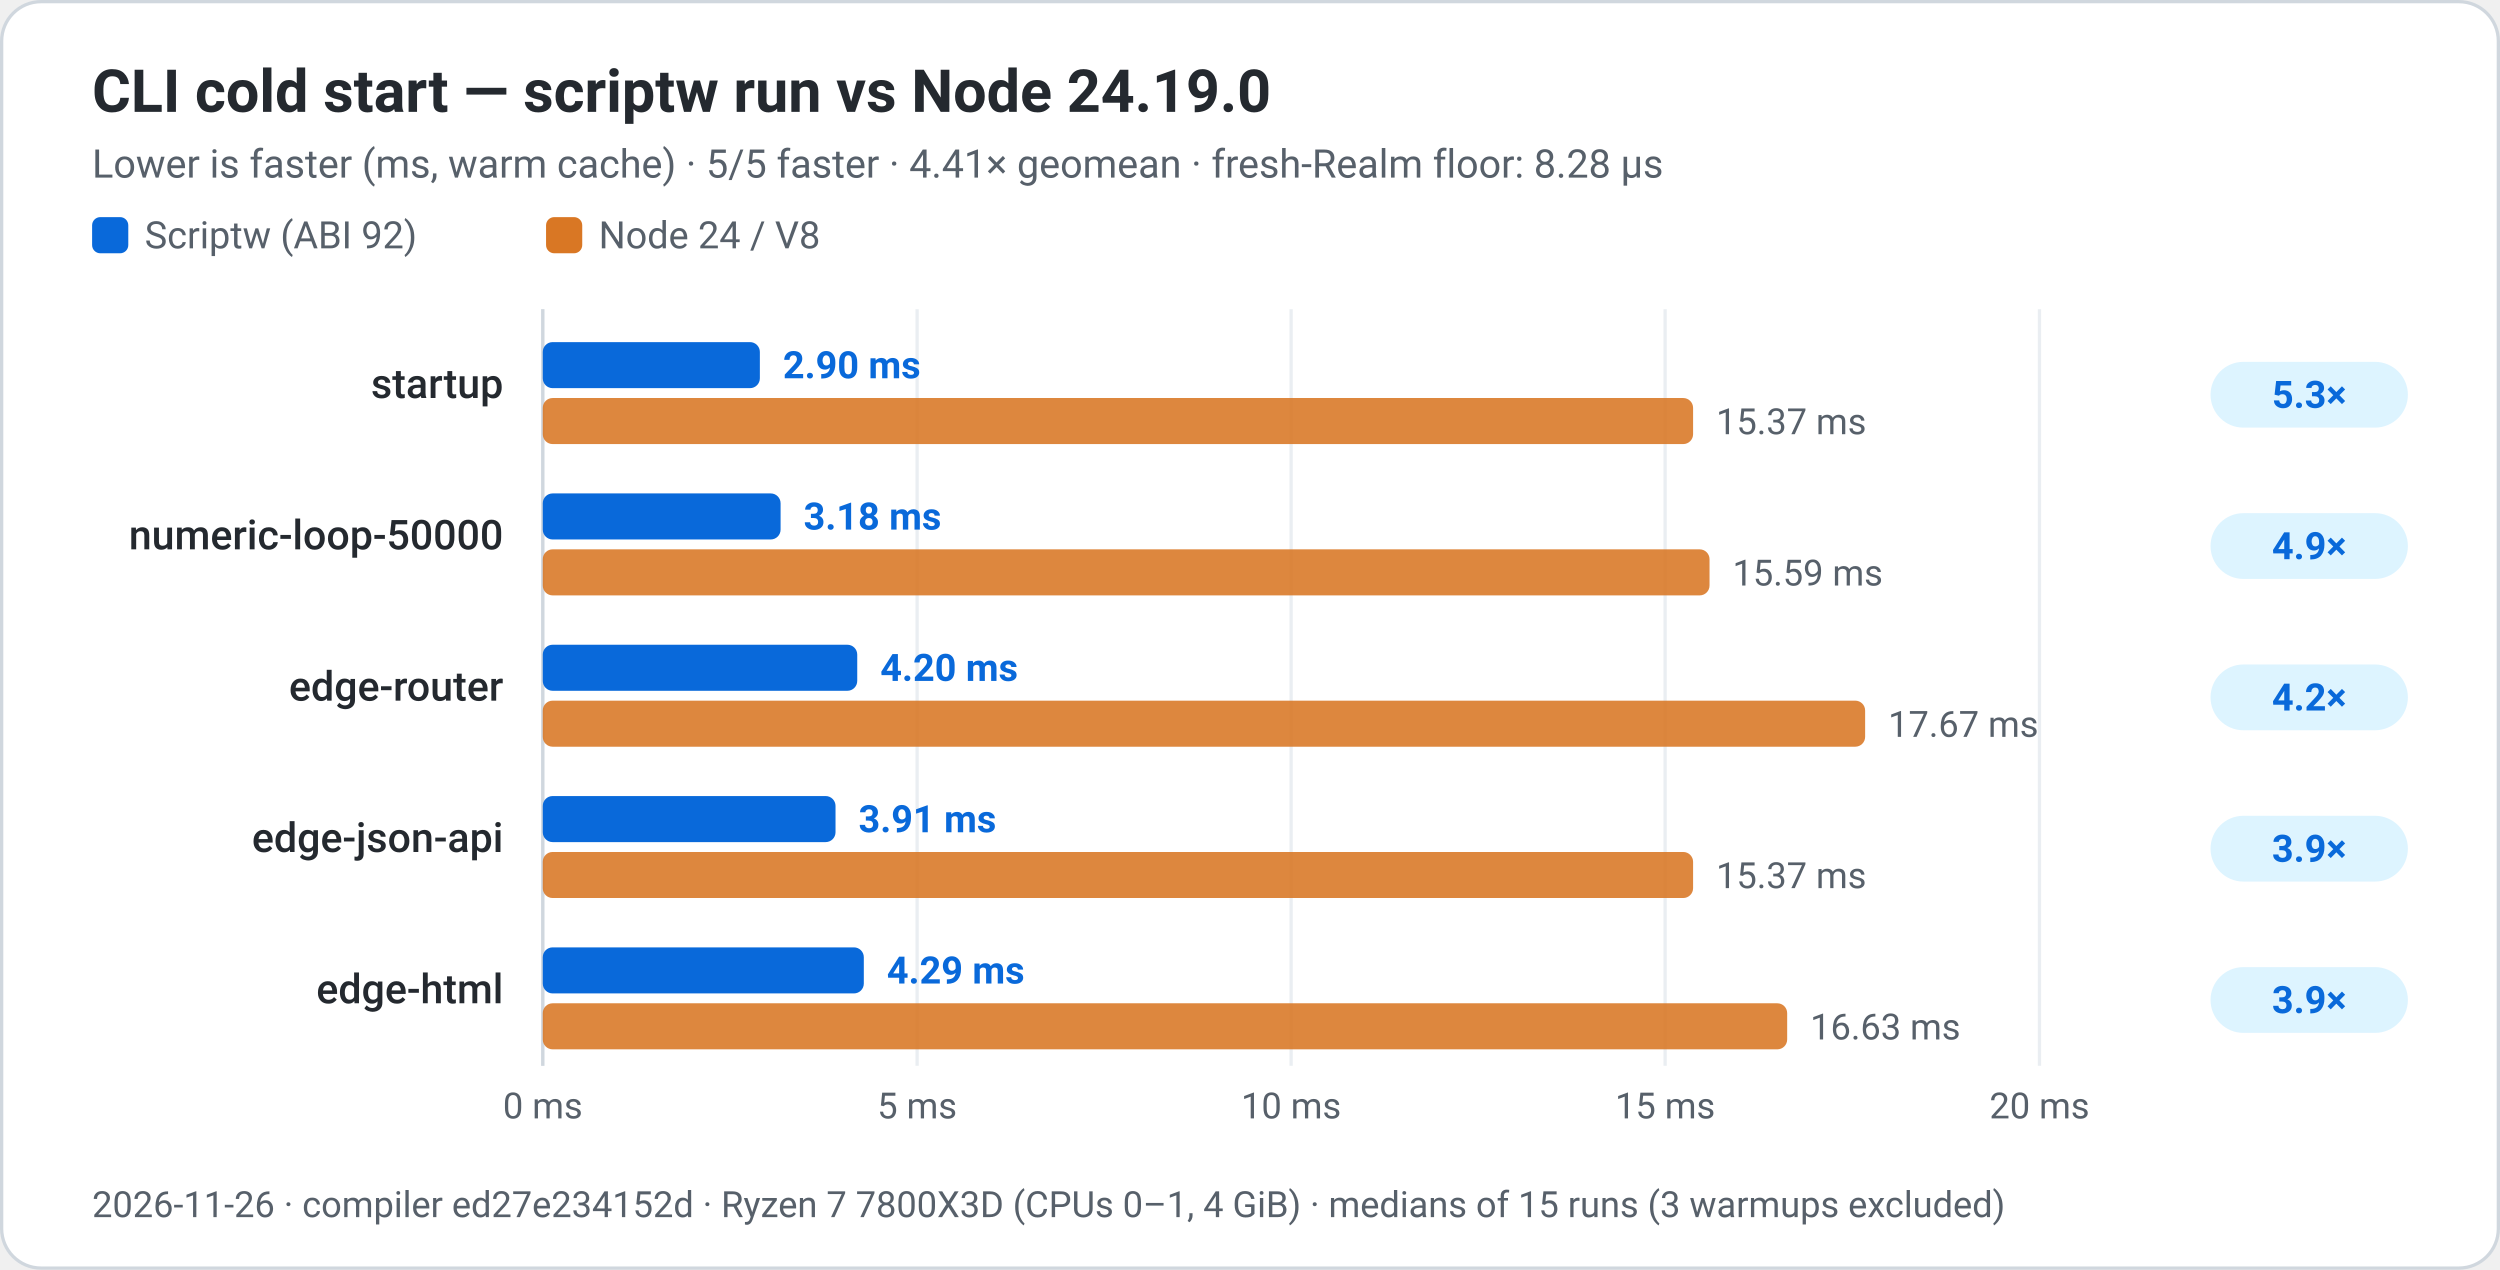
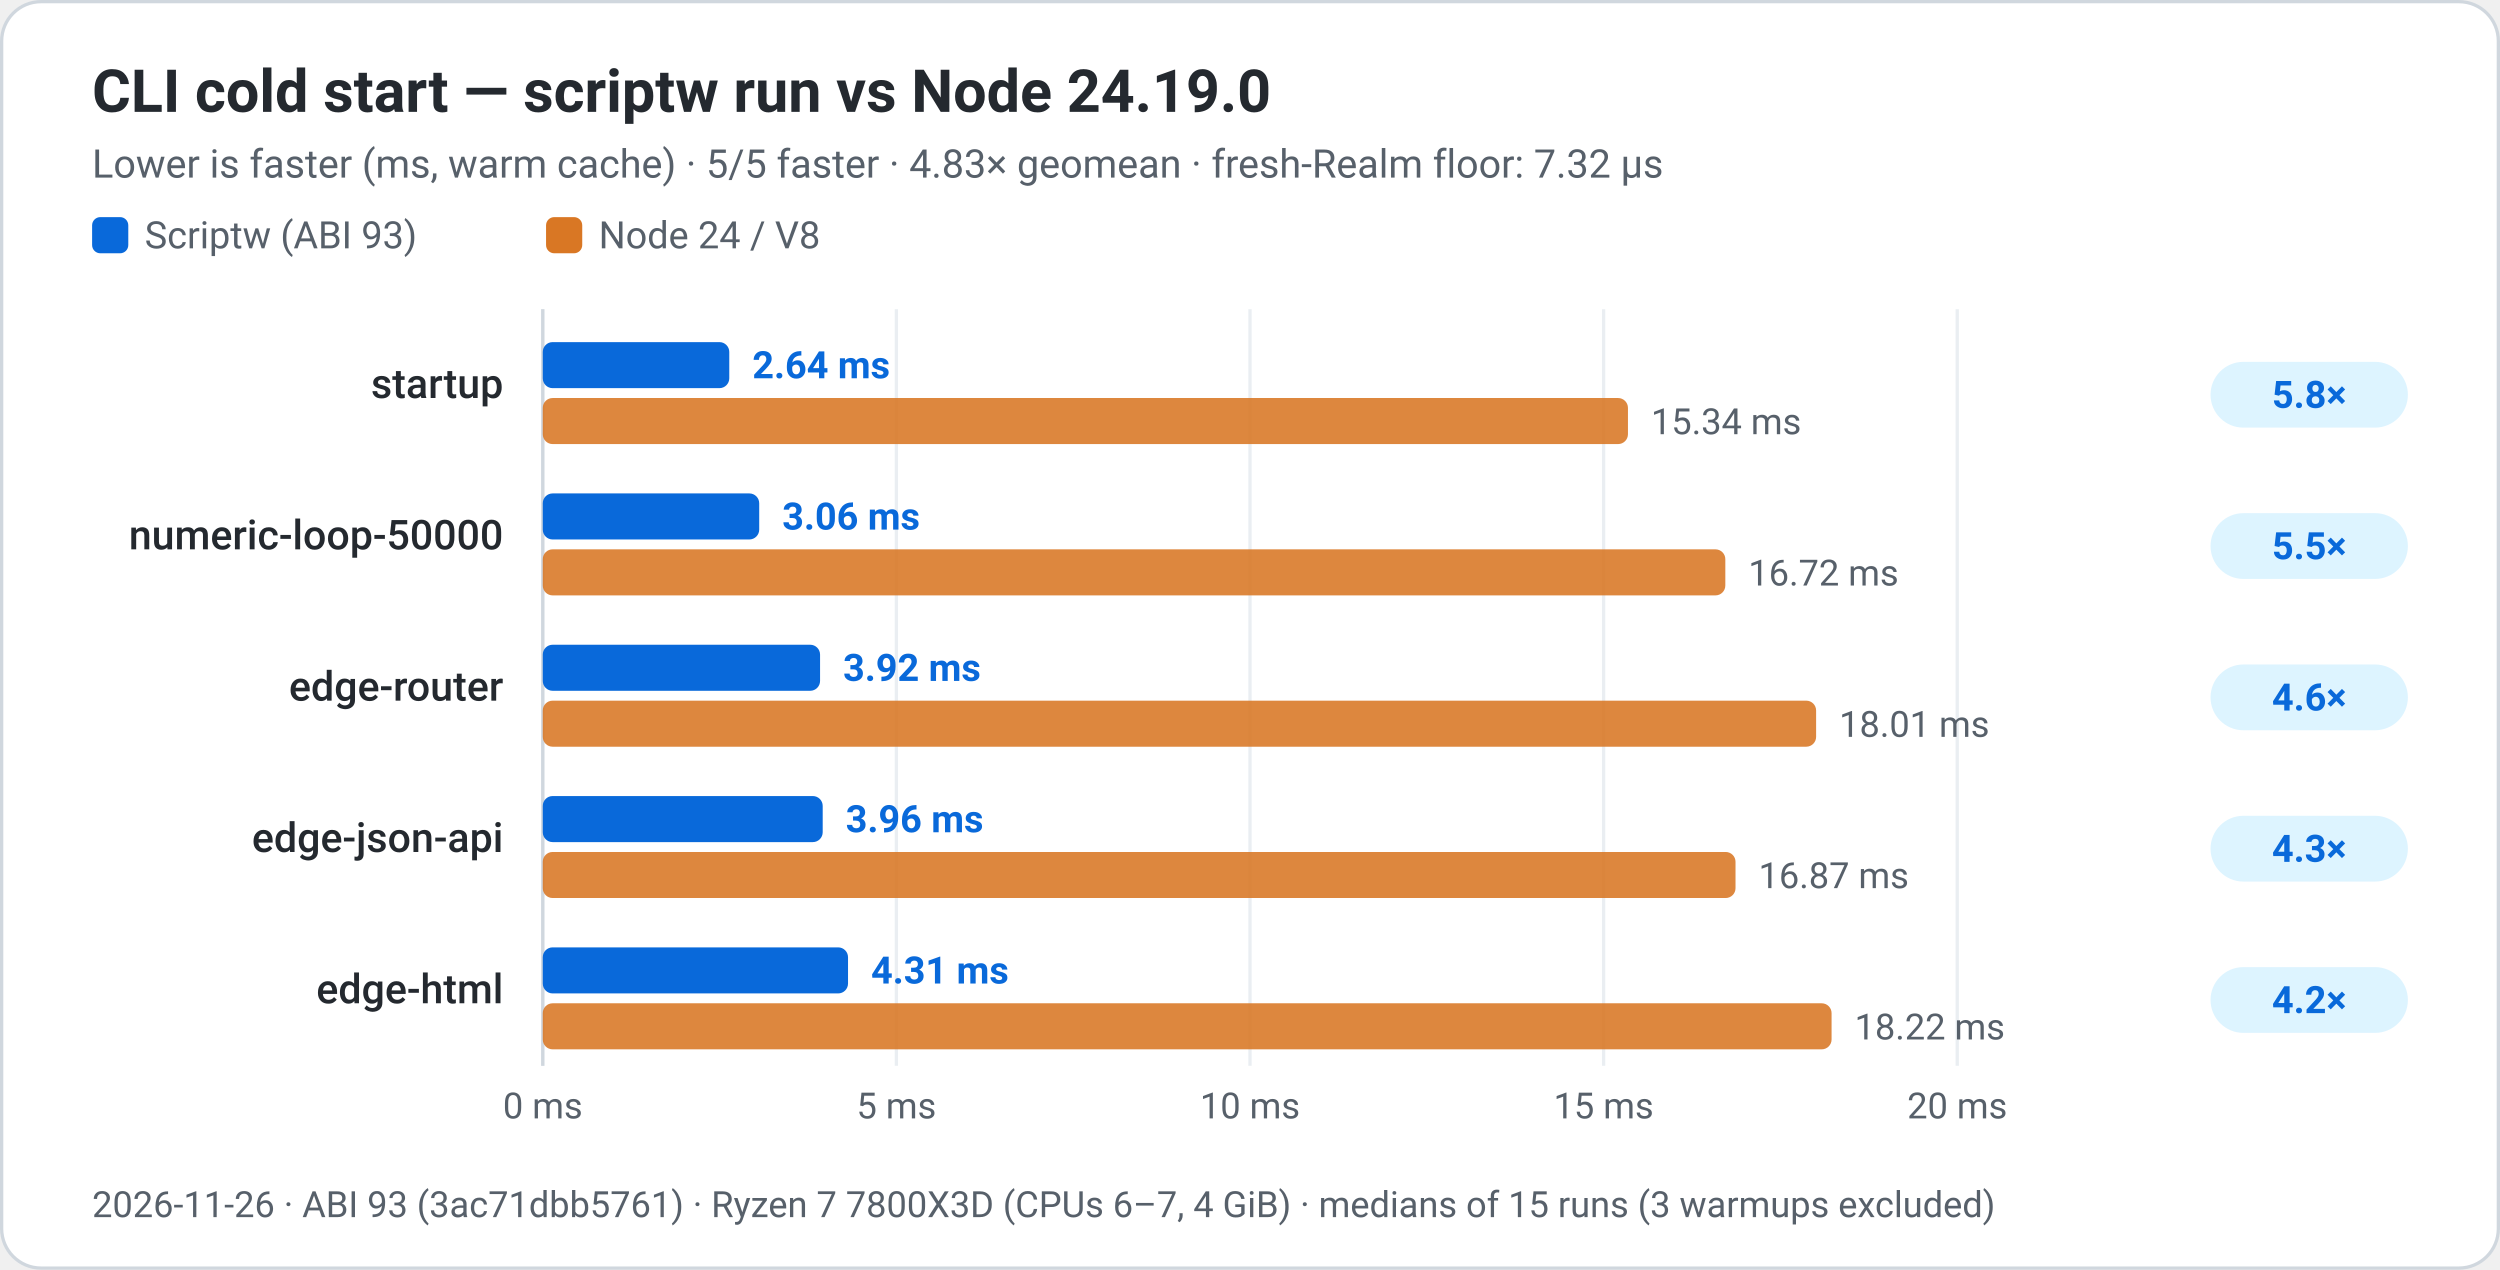
<svg xmlns="http://www.w3.org/2000/svg" width="760" height="386" viewBox="0 0 760 386" role="img" aria-labelledby="title desc">
  <rect x="0.5" y="0.5" width="759" height="385" rx="12" fill="#ffffff" stroke="#d0d7de" stroke-width="1" />
  <g font-family="system-ui, -apple-system, 'Segoe UI', Roboto, Helvetica, Arial, sans-serif" fill="#24292f">
    <text x="28" y="34" font-size="18" font-weight="650" fill="#24292f">CLI cold start — scriptw run vs Node 24.19.0</text>
-     <text x="28" y="54" font-size="12" fill="#57606a">Lower is faster (ms, warm cache) · 5/5 faster · 4.41× geomean · fresh-Realm floor: 8.28 µs</text>
+     <text x="28" y="54" font-size="12" fill="#57606a">Lower is faster (ms, warm cache) · 5/5 faster · 4.83× geomean · fresh-Realm floor: 7.32 µs</text>
    <rect x="28.0" y="66" width="11" height="11" rx="2.5" fill="#0969da" />
-     <text x="44.0" y="75.5" font-size="11.5" fill="#57606a">Scriptw (ABI 92)</text>
+     <text x="44.0" y="75.5" font-size="11.5" fill="#57606a">Scriptw (ABI 93)</text>
    <rect x="166.0" y="66" width="11" height="11" rx="2.5" fill="#d97724" />
    <text x="182.0" y="75.5" font-size="11.5" fill="#57606a">Node 24 / V8</text>
    <line x1="165.0" y1="94" x2="165.0" y2="324" stroke="#eaeef2" stroke-width="1" />
    <text x="165.0" y="340" text-anchor="middle" font-size="11" fill="#57606a">0 ms</text>
-     <line x1="278.8" y1="94" x2="278.8" y2="324" stroke="#eaeef2" stroke-width="1" />
-     <text x="278.8" y="340" text-anchor="middle" font-size="11" fill="#57606a">5 ms</text>
-     <line x1="392.5" y1="94" x2="392.5" y2="324" stroke="#eaeef2" stroke-width="1" />
-     <text x="392.5" y="340" text-anchor="middle" font-size="11" fill="#57606a">10 ms</text>
-     <line x1="506.2" y1="94" x2="506.2" y2="324" stroke="#eaeef2" stroke-width="1" />
-     <text x="506.2" y="340" text-anchor="middle" font-size="11" fill="#57606a">15 ms</text>
-     <line x1="620.0" y1="94" x2="620.0" y2="324" stroke="#eaeef2" stroke-width="1" />
-     <text x="620.0" y="340" text-anchor="middle" font-size="11" fill="#57606a">20 ms</text>
+     <line x1="272.5" y1="94" x2="272.5" y2="324" stroke="#eaeef2" stroke-width="1" />
+     <text x="272.5" y="340" text-anchor="middle" font-size="11" fill="#57606a">5 ms</text>
+     <line x1="380.0" y1="94" x2="380.0" y2="324" stroke="#eaeef2" stroke-width="1" />
+     <text x="380.0" y="340" text-anchor="middle" font-size="11" fill="#57606a">10 ms</text>
+     <line x1="487.5" y1="94" x2="487.5" y2="324" stroke="#eaeef2" stroke-width="1" />
+     <text x="487.5" y="340" text-anchor="middle" font-size="11" fill="#57606a">15 ms</text>
+     <line x1="595.0" y1="94" x2="595.0" y2="324" stroke="#eaeef2" stroke-width="1" />
+     <text x="595.0" y="340" text-anchor="middle" font-size="11" fill="#57606a">20 ms</text>
    <line x1="165" y1="94" x2="165" y2="324" stroke="#d0d7de" stroke-width="1" />
    <text x="153" y="121" text-anchor="end" font-size="12.5" font-weight="500">startup</text>
-     <rect x="165" y="104" width="66.0" height="14" rx="3" fill="#0969da" />
-     <text x="238.0" y="115" font-size="11.5" font-weight="600" fill="#0969da">2.90 ms</text>
-     <rect x="165" y="121" width="349.7" height="14" rx="3" fill="#d97724" opacity="0.88" />
-     <text x="521.7" y="132" font-size="11" fill="#57606a">15.37 ms</text>
+     <rect x="165" y="104" width="56.7" height="14" rx="3" fill="#0969da" />
+     <text x="228.7" y="115" font-size="11.5" font-weight="600" fill="#0969da">2.64 ms</text>
+     <rect x="165" y="121" width="329.9" height="14" rx="3" fill="#d97724" opacity="0.88" />
+     <text x="501.9" y="132" font-size="11" fill="#57606a">15.34 ms</text>
    <rect x="672" y="110" width="60" height="20" rx="10" fill="#ddf4ff" />
-     <text x="702" y="124" text-anchor="middle" font-size="11.5" font-weight="650" fill="#0969da">5.3×</text>
+     <text x="702" y="124" text-anchor="middle" font-size="11.5" font-weight="650" fill="#0969da">5.8×</text>
    <text x="153" y="167" text-anchor="end" font-size="12.5" font-weight="500">numeric-loop-50000</text>
-     <rect x="165" y="150" width="72.3" height="14" rx="3" fill="#0969da" />
-     <text x="244.3" y="161" font-size="11.5" font-weight="600" fill="#0969da">3.18 ms</text>
-     <rect x="165" y="167" width="354.7" height="14" rx="3" fill="#d97724" opacity="0.88" />
-     <text x="526.7" y="178" font-size="11" fill="#57606a">15.59 ms</text>
+     <rect x="165" y="150" width="65.8" height="14" rx="3" fill="#0969da" />
+     <text x="237.8" y="161" font-size="11.5" font-weight="600" fill="#0969da">3.06 ms</text>
+     <rect x="165" y="167" width="359.5" height="14" rx="3" fill="#d97724" opacity="0.88" />
+     <text x="531.5" y="178" font-size="11" fill="#57606a">16.72 ms</text>
    <rect x="672" y="156" width="60" height="20" rx="10" fill="#ddf4ff" />
-     <text x="702" y="170" text-anchor="middle" font-size="11.5" font-weight="650" fill="#0969da">4.9×</text>
+     <text x="702" y="170" text-anchor="middle" font-size="11.5" font-weight="650" fill="#0969da">5.5×</text>
    <text x="153" y="213" text-anchor="end" font-size="12.5" font-weight="500">edge-router</text>
-     <rect x="165" y="196" width="95.6" height="14" rx="3" fill="#0969da" />
-     <text x="267.6" y="207" font-size="11.5" font-weight="600" fill="#0969da">4.20 ms</text>
-     <rect x="165" y="213" width="402.0" height="14" rx="3" fill="#d97724" opacity="0.88" />
-     <text x="574.0" y="224" font-size="11" fill="#57606a">17.67 ms</text>
+     <rect x="165" y="196" width="84.3" height="14" rx="3" fill="#0969da" />
+     <text x="256.3" y="207" font-size="11.5" font-weight="600" fill="#0969da">3.92 ms</text>
+     <rect x="165" y="213" width="387.1" height="14" rx="3" fill="#d97724" opacity="0.88" />
+     <text x="559.1" y="224" font-size="11" fill="#57606a">18.01 ms</text>
    <rect x="672" y="202" width="60" height="20" rx="10" fill="#ddf4ff" />
-     <text x="702" y="216" text-anchor="middle" font-size="11.5" font-weight="650" fill="#0969da">4.2×</text>
+     <text x="702" y="216" text-anchor="middle" font-size="11.5" font-weight="650" fill="#0969da">4.6×</text>
    <text x="153" y="259" text-anchor="end" font-size="12.5" font-weight="500">edge-json-api</text>
-     <rect x="165" y="242" width="89.0" height="14" rx="3" fill="#0969da" />
-     <text x="261.0" y="253" font-size="11.5" font-weight="600" fill="#0969da">3.91 ms</text>
-     <rect x="165" y="259" width="349.7" height="14" rx="3" fill="#d97724" opacity="0.88" />
-     <text x="521.7" y="270" font-size="11" fill="#57606a">15.37 ms</text>
+     <rect x="165" y="242" width="85.1" height="14" rx="3" fill="#0969da" />
+     <text x="257.1" y="253" font-size="11.5" font-weight="600" fill="#0969da">3.96 ms</text>
+     <rect x="165" y="259" width="362.6" height="14" rx="3" fill="#d97724" opacity="0.88" />
+     <text x="534.6" y="270" font-size="11" fill="#57606a">16.87 ms</text>
    <rect x="672" y="248" width="60" height="20" rx="10" fill="#ddf4ff" />
-     <text x="702" y="262" text-anchor="middle" font-size="11.5" font-weight="650" fill="#0969da">3.9×</text>
+     <text x="702" y="262" text-anchor="middle" font-size="11.5" font-weight="650" fill="#0969da">4.3×</text>
    <text x="153" y="305" text-anchor="end" font-size="12.5" font-weight="500">edge-html</text>
-     <rect x="165" y="288" width="97.6" height="14" rx="3" fill="#0969da" />
-     <text x="269.6" y="299" font-size="11.5" font-weight="600" fill="#0969da">4.29 ms</text>
-     <rect x="165" y="305" width="378.3" height="14" rx="3" fill="#d97724" opacity="0.88" />
-     <text x="550.3" y="316" font-size="11" fill="#57606a">16.63 ms</text>
+     <rect x="165" y="288" width="92.8" height="14" rx="3" fill="#0969da" />
+     <text x="264.8" y="299" font-size="11.5" font-weight="600" fill="#0969da">4.31 ms</text>
+     <rect x="165" y="305" width="391.8" height="14" rx="3" fill="#d97724" opacity="0.88" />
+     <text x="563.8" y="316" font-size="11" fill="#57606a">18.22 ms</text>
    <rect x="672" y="294" width="60" height="20" rx="10" fill="#ddf4ff" />
-     <text x="702" y="308" text-anchor="middle" font-size="11.5" font-weight="650" fill="#0969da">3.9×</text>
-     <text x="28" y="370" font-size="11" fill="#57606a">2026-11-26 · compiler ed27e234152d · Ryzen 7 7800X3D (CPUs 0–1, 4 GiB) · medians of 15 runs (3 warmups excluded)</text>
+     <text x="702" y="308" text-anchor="middle" font-size="11.5" font-weight="650" fill="#0969da">4.2×</text>
+     <text x="28" y="370" font-size="11" fill="#57606a">2026-11-26 · ABI 93 (3ac71dbb5761) · Ryzen 7 7800X3D (CPUs 6–7, 4 GiB) · medians of 15 runs (3 warmups excluded)</text>
  </g>
</svg>
